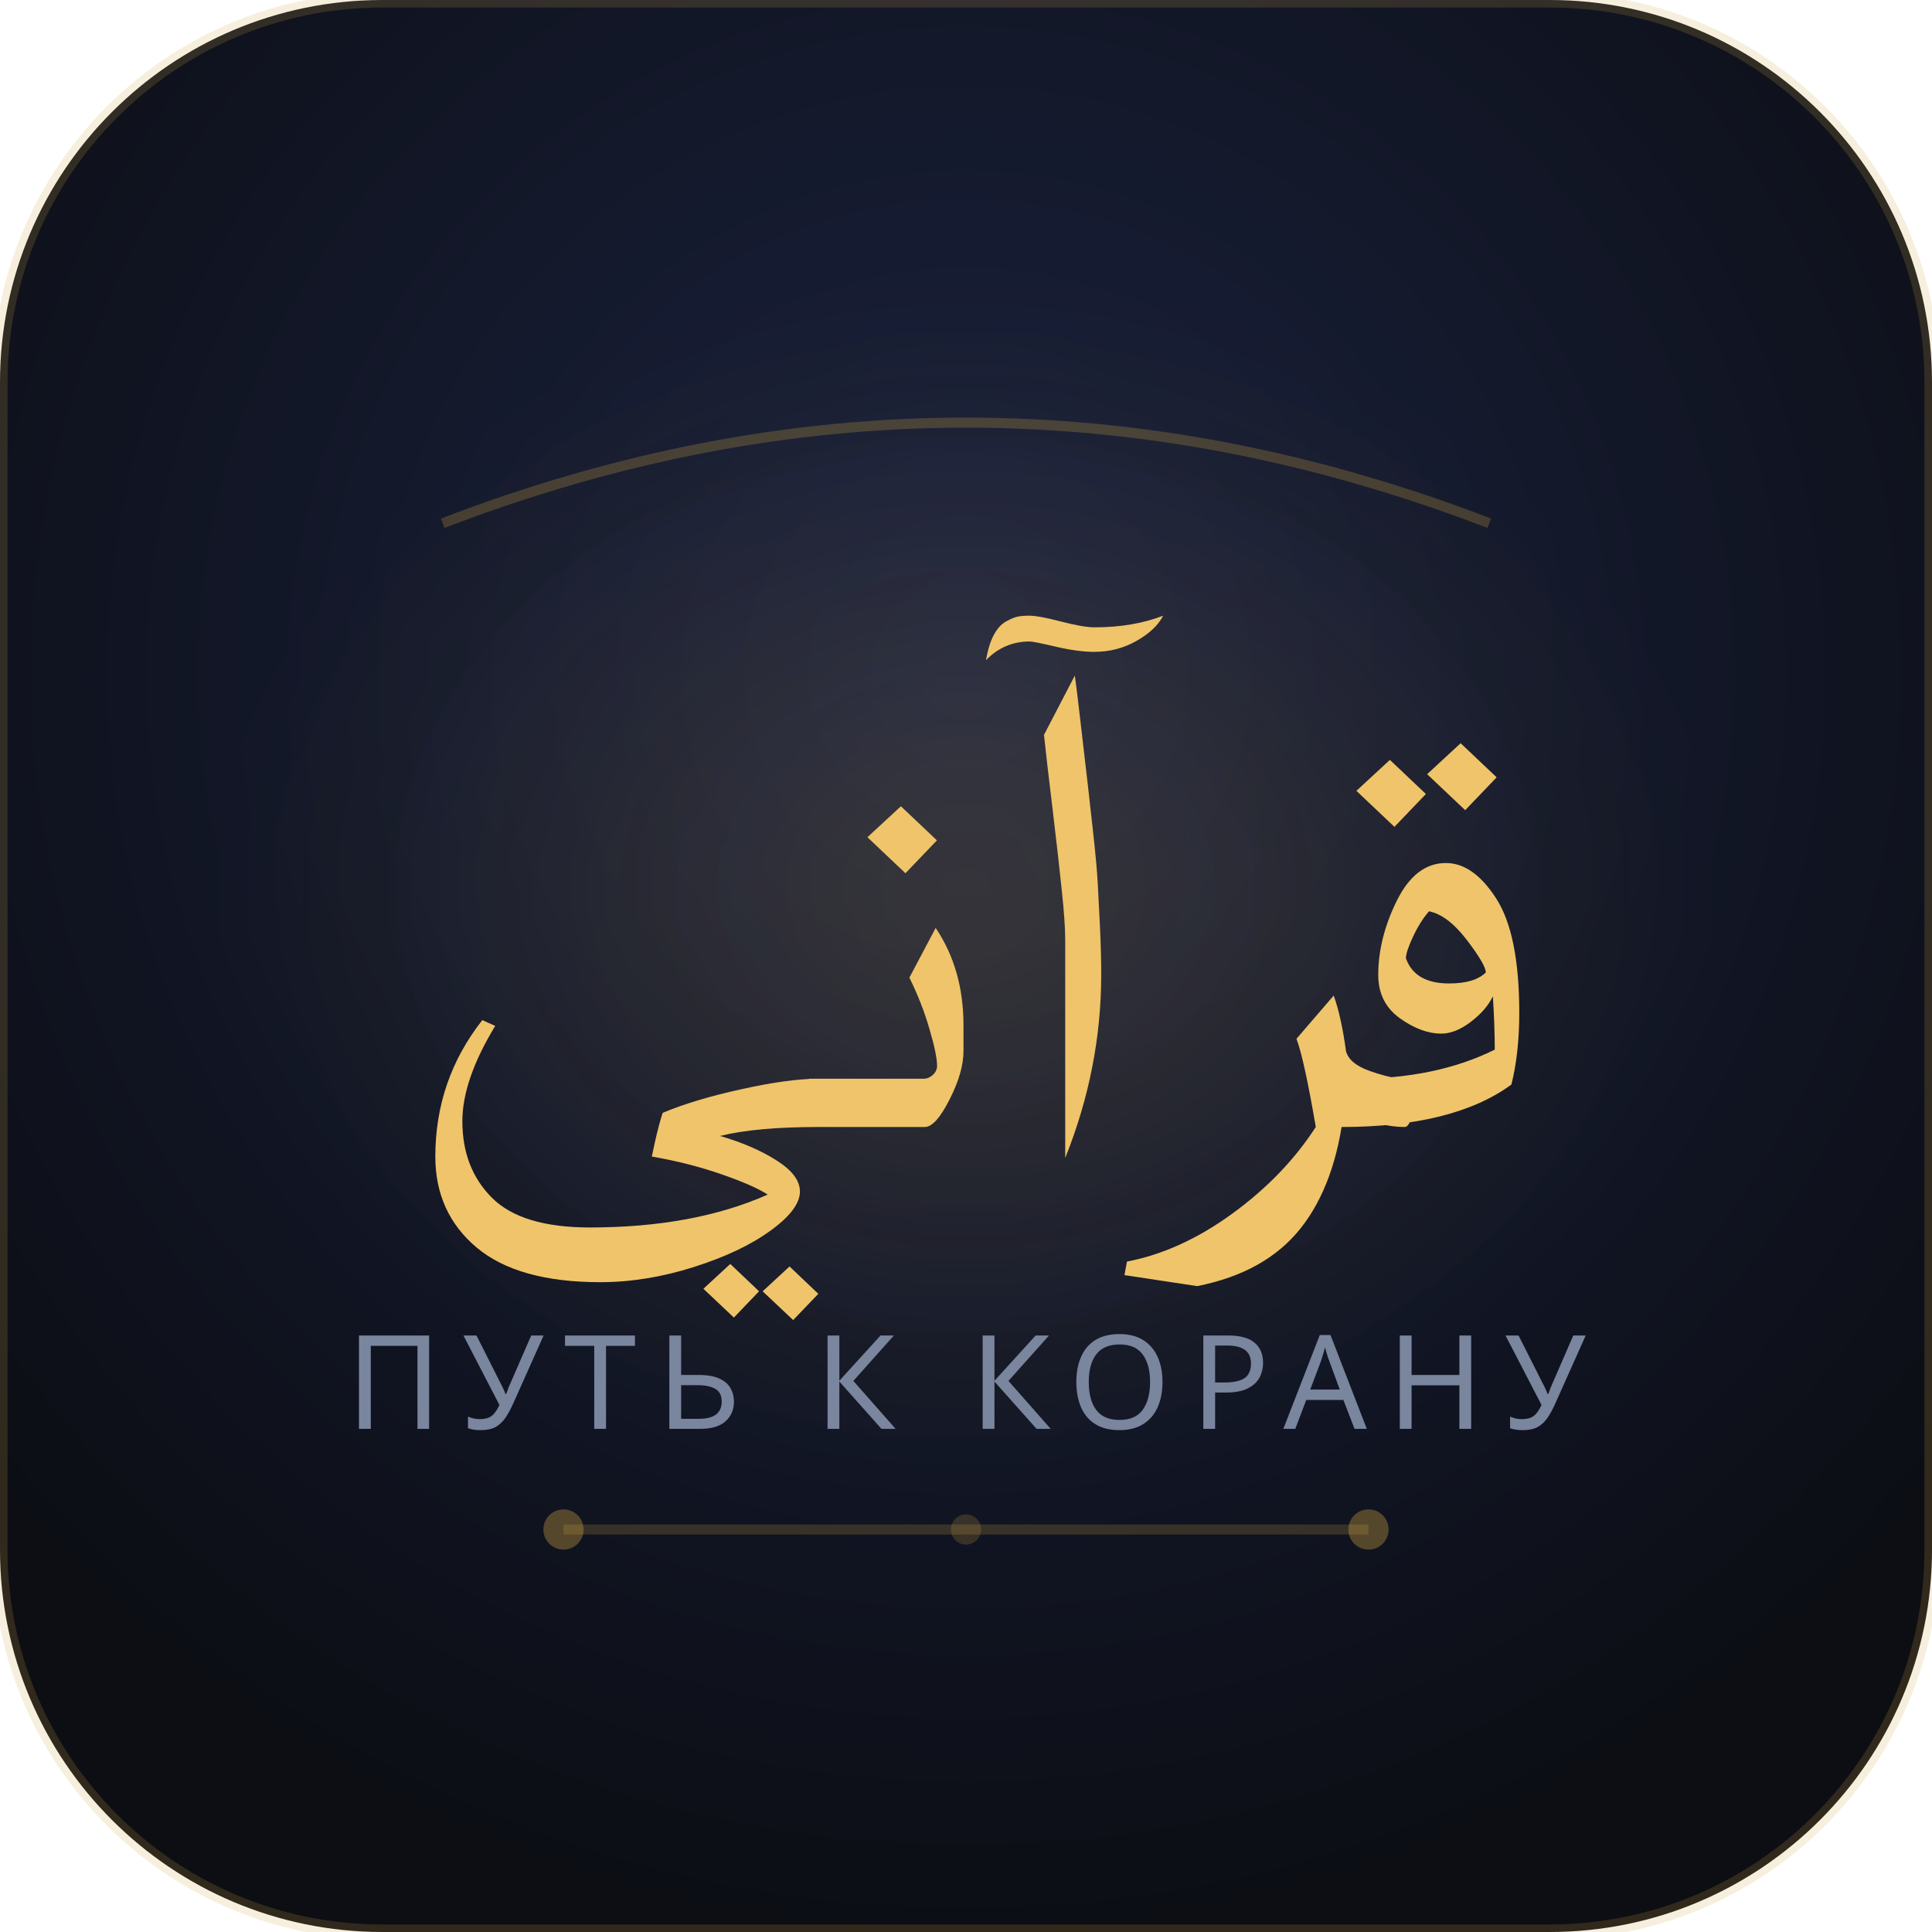
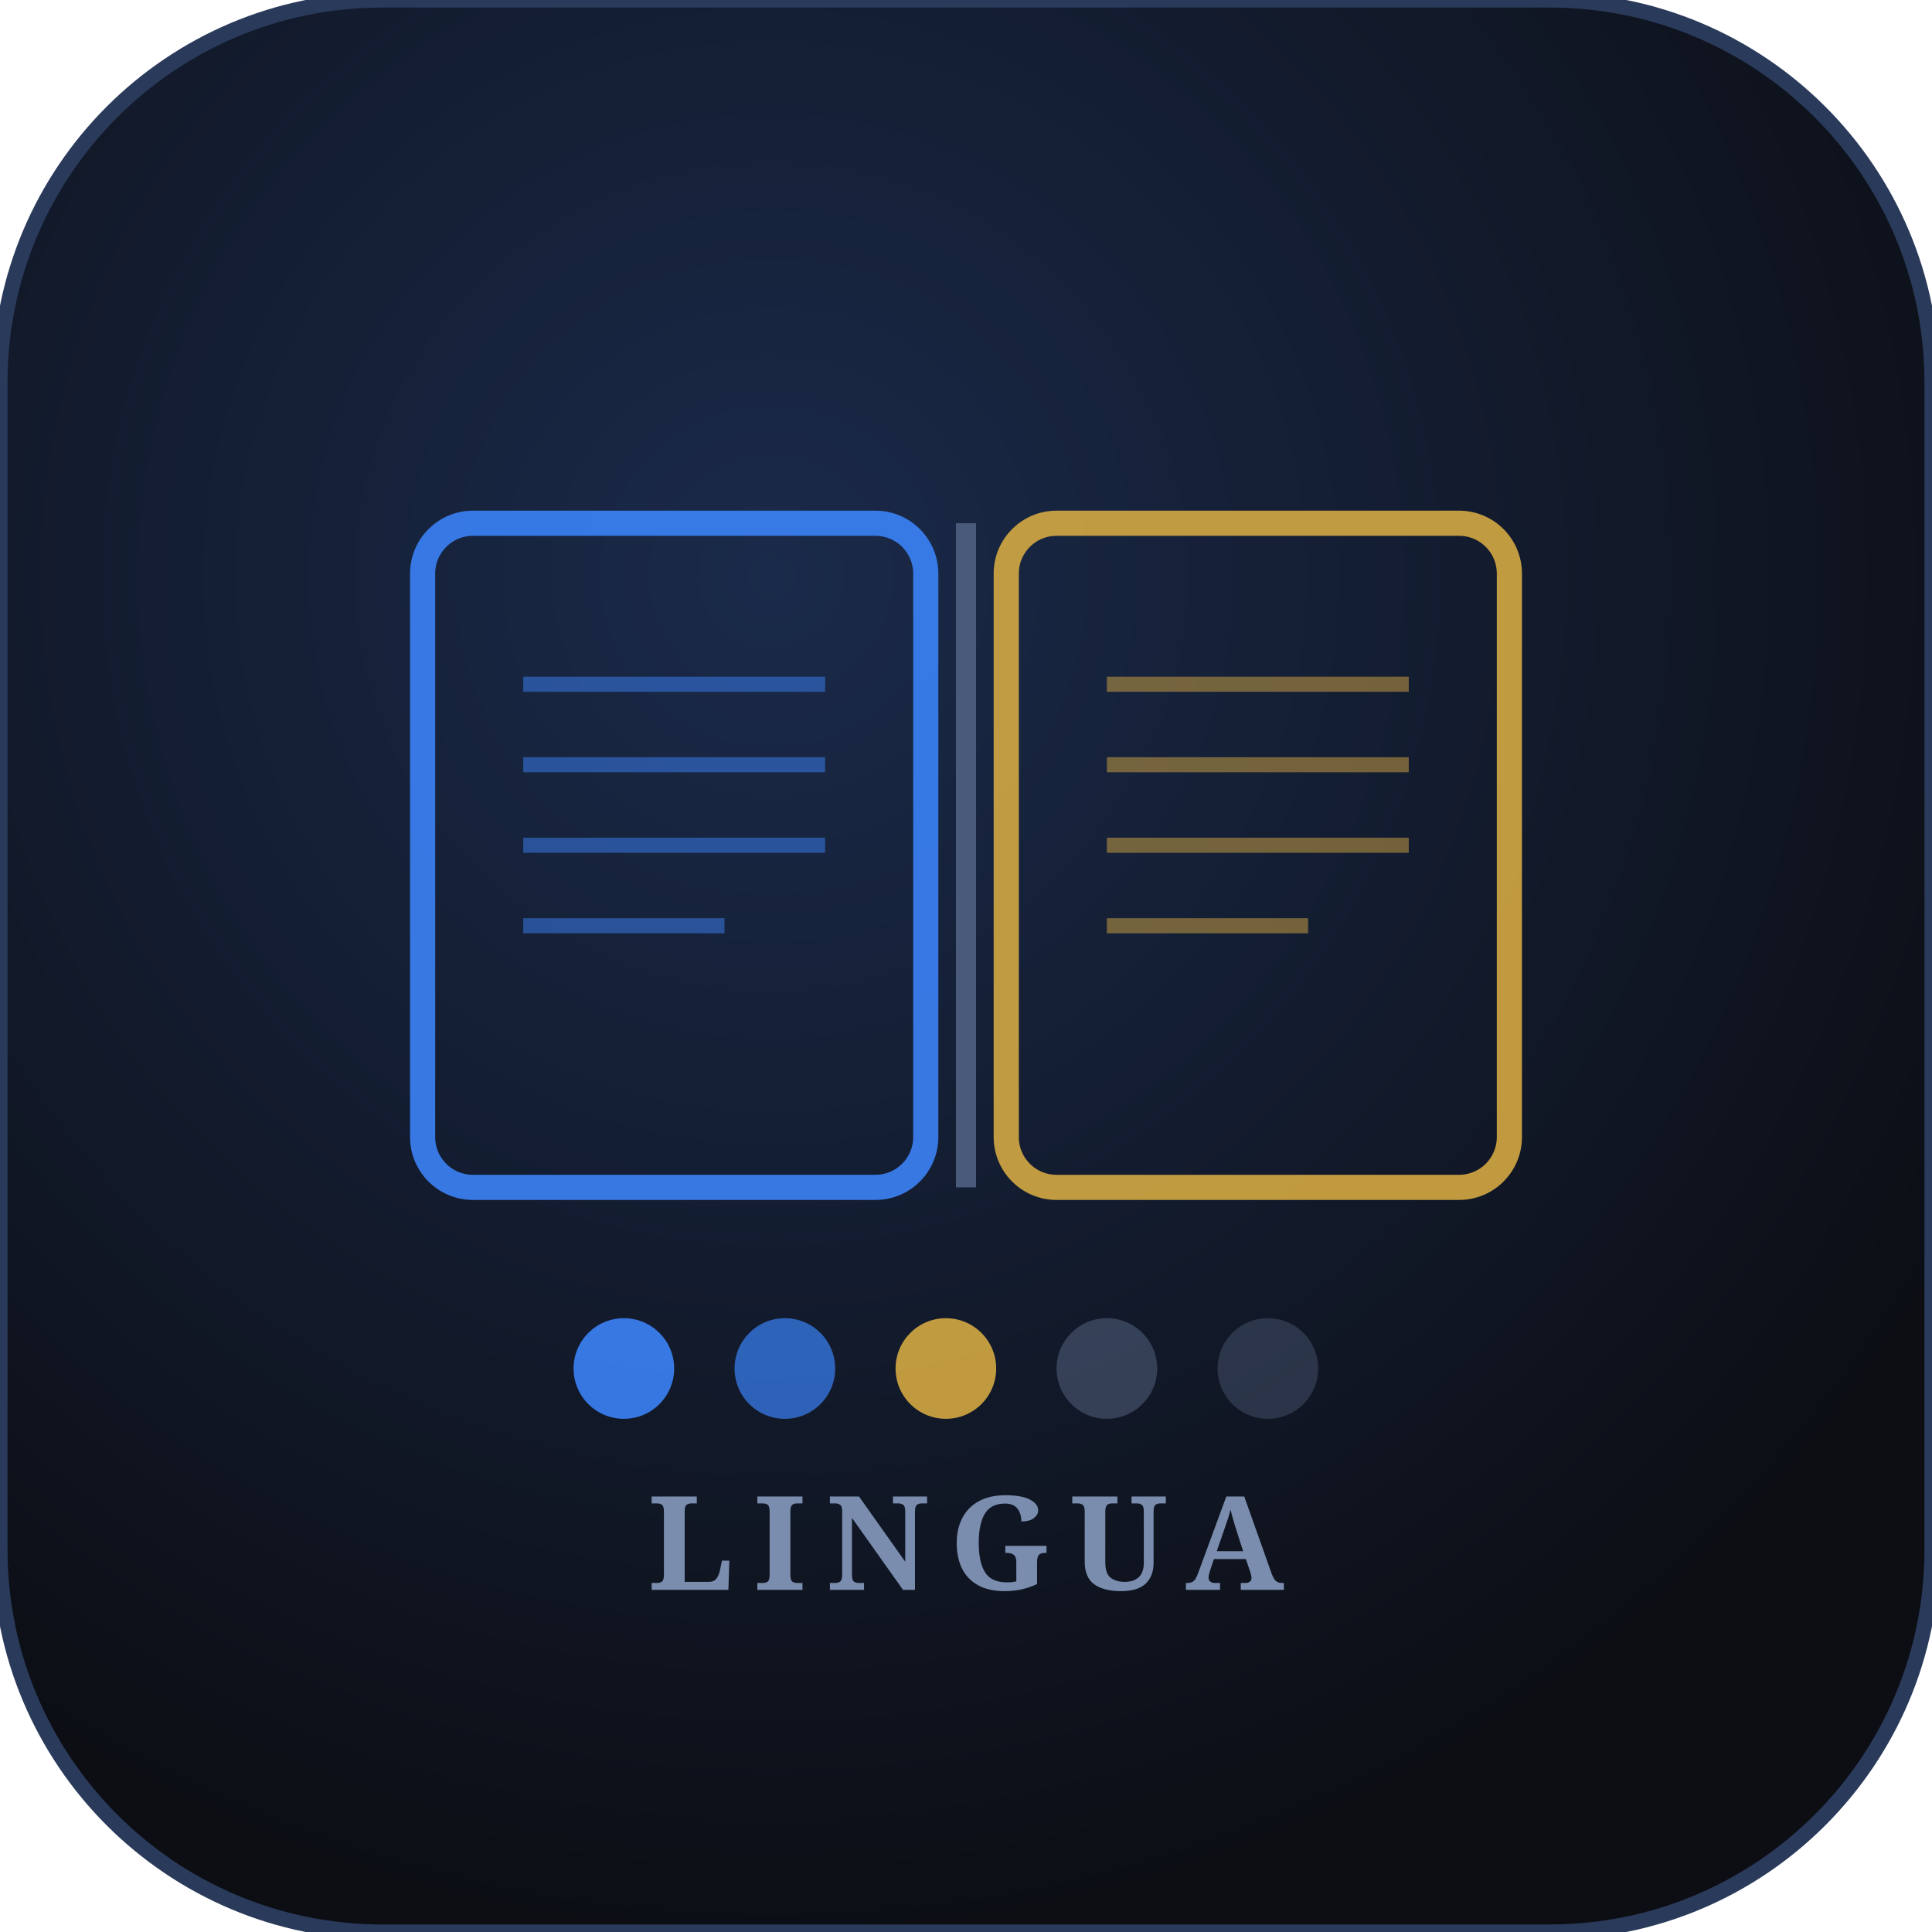
<svg xmlns="http://www.w3.org/2000/svg" viewBox="0 0 192 192" width="192" height="192">
  <defs>
-     <radialGradient id="bg" cx="50%" cy="35%" r="65%">
-       <stop offset="0%" stop-color="#1a2240" />
+     <radialGradient id="bg" cx="40%" cy="30%" r="70%">
+       <stop offset="0%" stop-color="#1a2a4a" />
      <stop offset="100%" stop-color="#0c0e14" />
    </radialGradient>
-     <radialGradient id="glow" cx="50%" cy="50%" r="50%">
-       <stop offset="0%" stop-color="#d4a843" stop-opacity="0.18" />
-       <stop offset="100%" stop-color="#d4a843" stop-opacity="0" />
-     </radialGradient>
-     <filter id="blur">
-       <feGaussianBlur stdDeviation="8" />
+     <filter id="glow">
+       <feGaussianBlur stdDeviation="3" result="blur" />
+       <feMerge>
+         <feMergeNode in="blur" />
+         <feMergeNode in="SourceGraphic" />
+       </feMerge>
    </filter>
  </defs>
  <rect width="192" height="192" rx="38" fill="url(#bg)" />
-   <rect width="192" height="192" rx="38" fill="none" stroke="#d4a843" stroke-opacity="0.18" stroke-width="1.5" />
-   <ellipse cx="96" cy="88" rx="70" ry="55" fill="url(#glow)" filter="url(#blur)" />
-   <path d="M 44 52 Q 96 32 148 52" stroke="#d4a843" stroke-opacity="0.25" stroke-width="1" fill="none" />
-   <text x="96" y="112" font-family="Scheherazade New, Amiri, serif" font-size="64" fill="#f0c46a" text-anchor="middle" direction="rtl" unicode-bidi="bidi-override">قرآني</text>
-   <text x="96" y="142" font-family="DM Sans, sans-serif" font-size="13" font-weight="500" fill="#7a859e" text-anchor="middle" letter-spacing="2">ПУТЬ К КОРАНУ</text>
-   <line x1="56" y1="152" x2="136" y2="152" stroke="#d4a843" stroke-opacity="0.2" stroke-width="1" />
-   <circle cx="56" cy="152" r="2" fill="#d4a843" fill-opacity="0.35" />
-   <circle cx="136" cy="152" r="2" fill="#d4a843" fill-opacity="0.35" />
-   <circle cx="96" cy="152" r="1.5" fill="#d4a843" fill-opacity="0.2" />
+   <rect width="192" height="192" rx="38" fill="none" stroke="#2a3a5a" stroke-width="1.5" />
+   <rect x="42" y="52" width="50" height="66" rx="5" fill="none" stroke="#3b82f6" stroke-width="2.5" opacity="0.9" />
+   <rect x="100" y="52" width="50" height="66" rx="5" fill="none" stroke="#d4a843" stroke-width="2.5" opacity="0.9" />
+   <line x1="52" y1="68" x2="82" y2="68" stroke="#3b82f6" stroke-width="1.5" opacity="0.5" />
+   <line x1="52" y1="76" x2="82" y2="76" stroke="#3b82f6" stroke-width="1.5" opacity="0.5" />
+   <line x1="52" y1="84" x2="82" y2="84" stroke="#3b82f6" stroke-width="1.5" opacity="0.5" />
+   <line x1="52" y1="92" x2="72" y2="92" stroke="#3b82f6" stroke-width="1.5" opacity="0.5" />
+   <line x1="110" y1="68" x2="140" y2="68" stroke="#d4a843" stroke-width="1.5" opacity="0.5" />
+   <line x1="110" y1="76" x2="140" y2="76" stroke="#d4a843" stroke-width="1.5" opacity="0.5" />
+   <line x1="110" y1="84" x2="140" y2="84" stroke="#d4a843" stroke-width="1.5" opacity="0.5" />
+   <line x1="110" y1="92" x2="130" y2="92" stroke="#d4a843" stroke-width="1.5" opacity="0.5" />
+   <line x1="96" y1="52" x2="96" y2="118" stroke="#4a5a7a" stroke-width="2" />
+   <circle cx="62" cy="136" r="5" fill="#3b82f6" opacity="0.9" />
+   <circle cx="78" cy="136" r="5" fill="#3b82f6" opacity="0.7" />
+   <circle cx="94" cy="136" r="5" fill="#d4a843" opacity="0.9" />
+   <circle cx="110" cy="136" r="5" fill="#6b7d9e" opacity="0.4" />
+   <circle cx="126" cy="136" r="5" fill="#6b7d9e" opacity="0.3" />
+   <text x="96" y="158" font-family="Georgia,serif" font-size="13" font-weight="600" fill="#7a8dae" text-anchor="middle" letter-spacing="2">LINGUA</text>
</svg>
